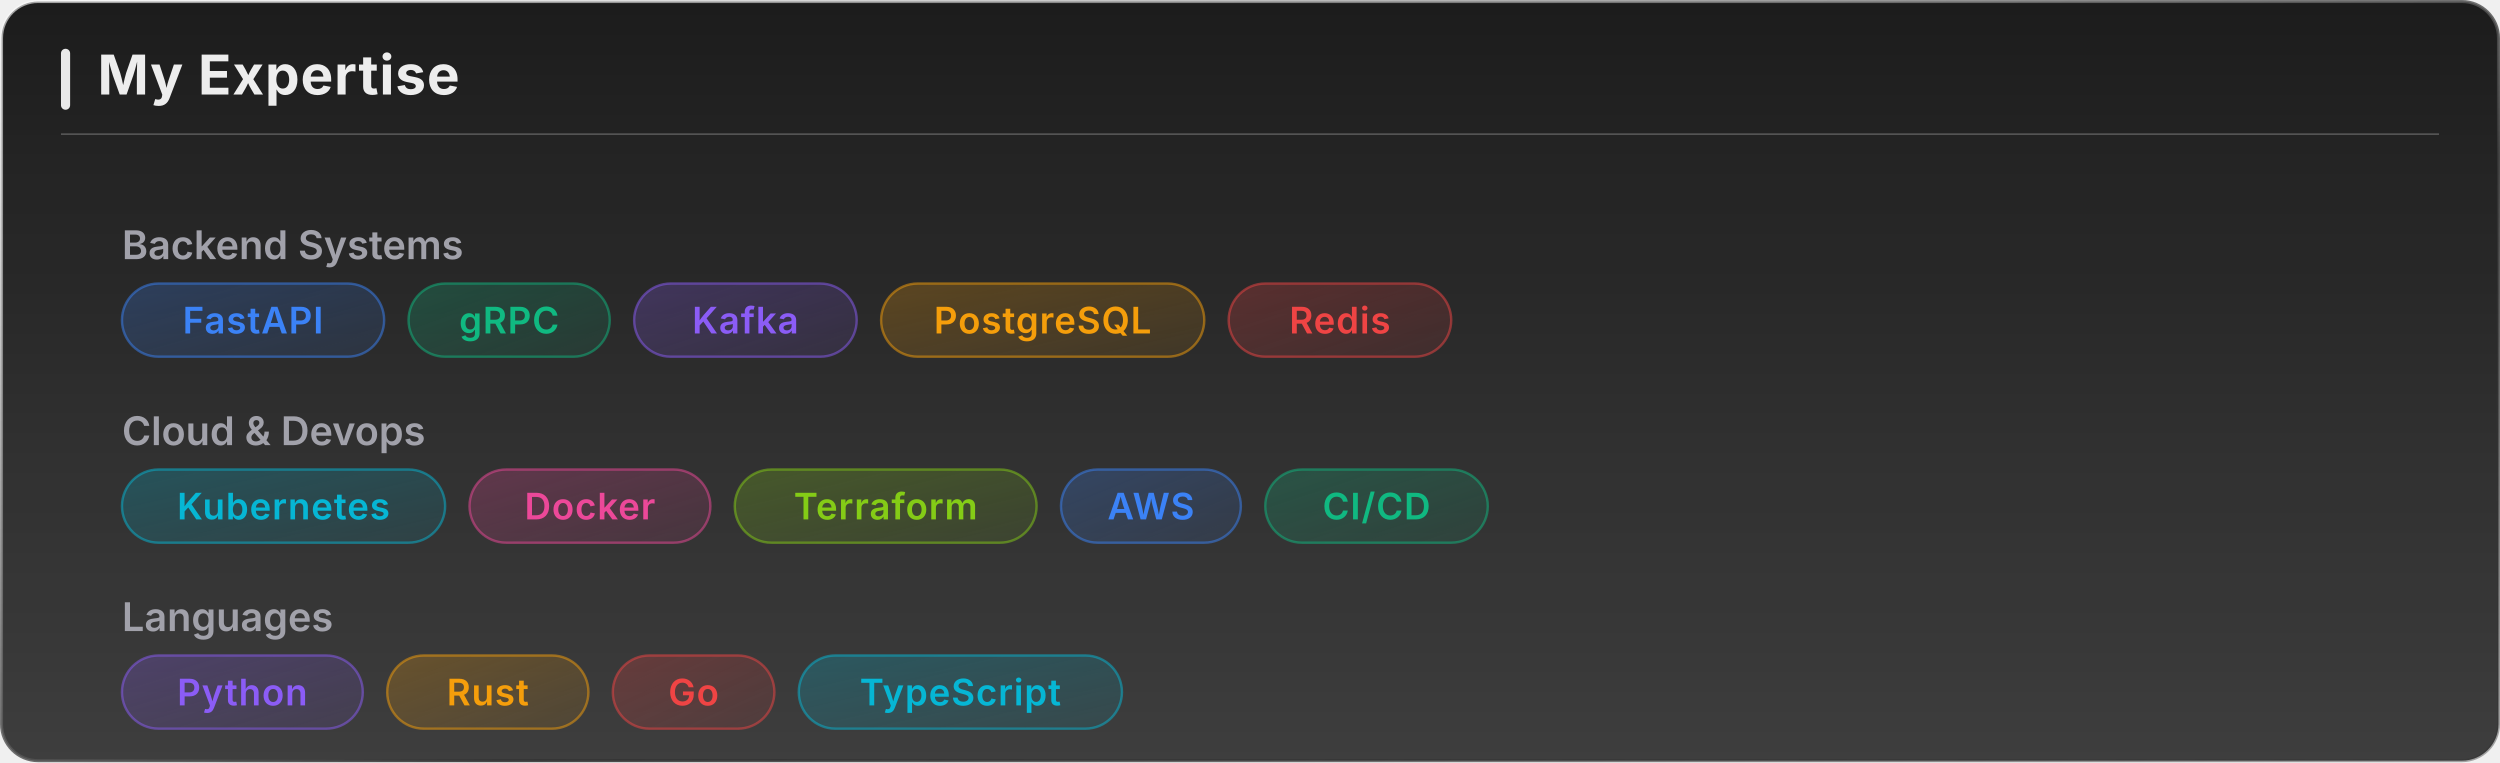
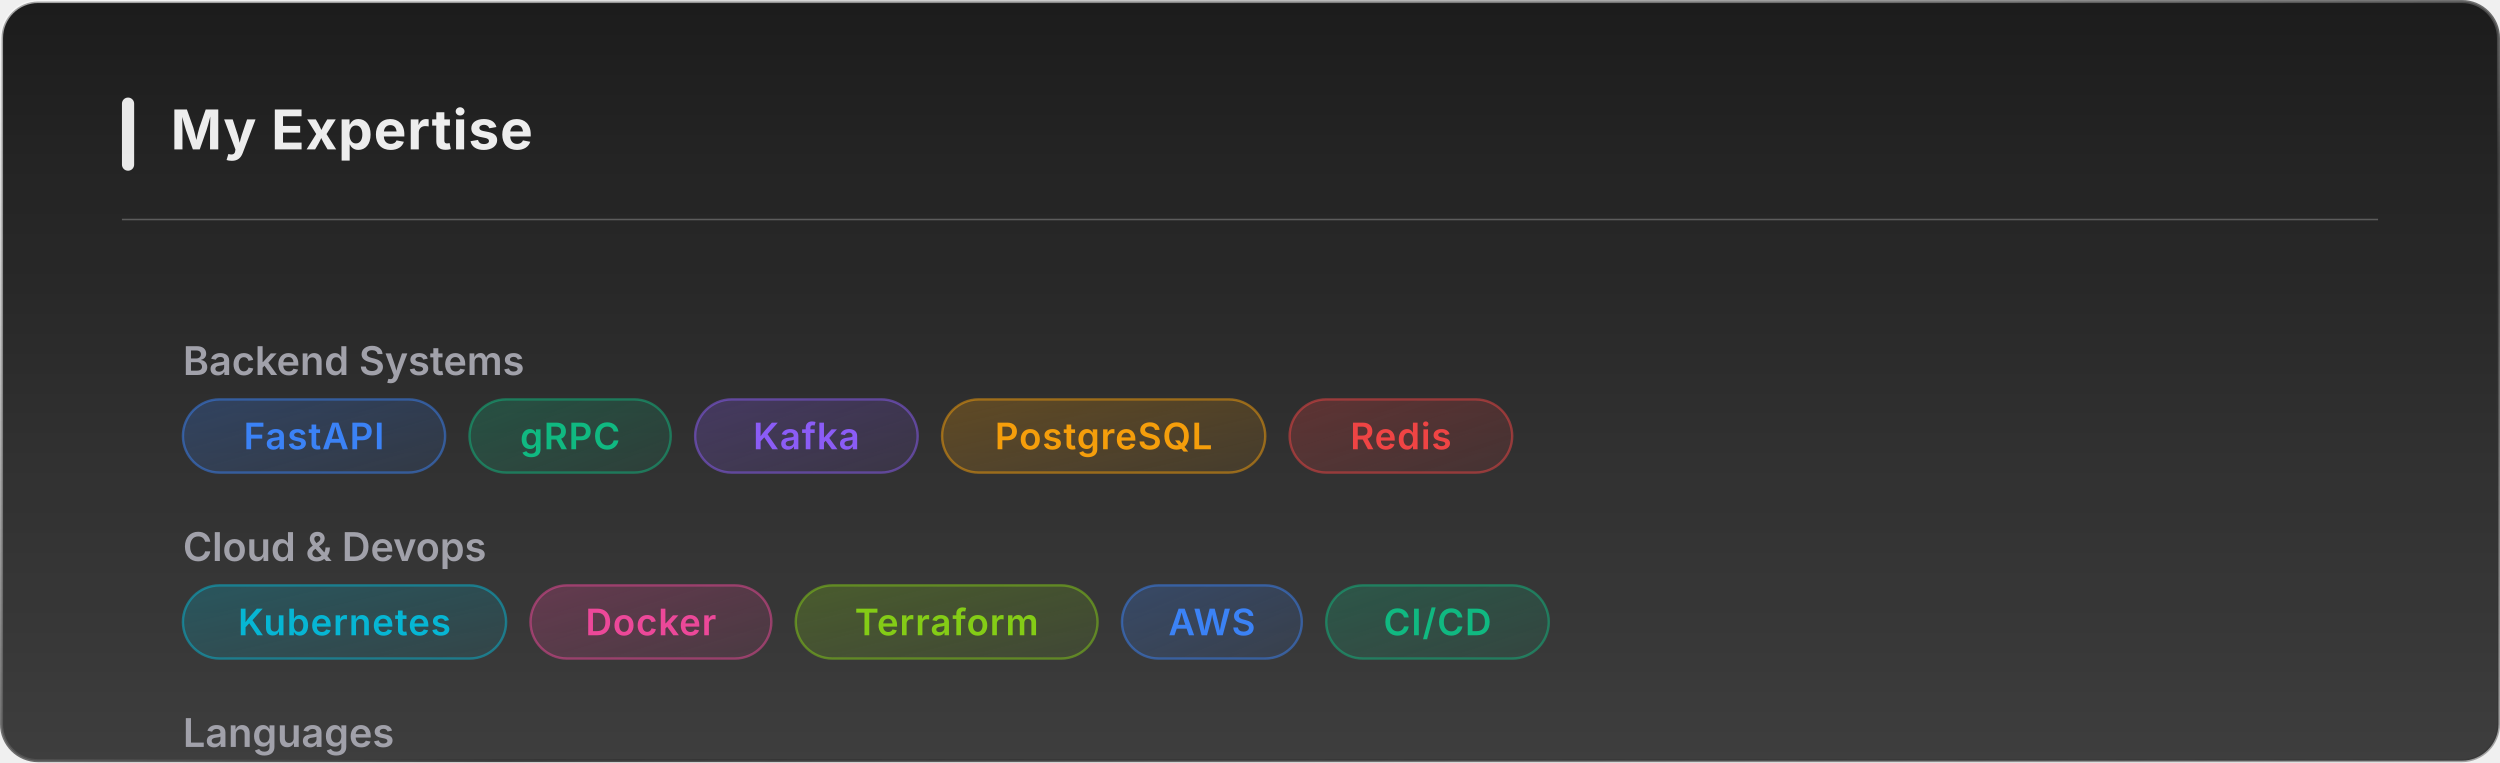
<svg xmlns="http://www.w3.org/2000/svg" width="820" height="250" viewBox="0 0 820 250" role="img">
  <defs>
    <linearGradient id="pf-progress-grad" x1="0%" y1="0%" x2="100%" y2="0%">
      <stop offset="0%" stop-color="#FFFFFF" stop-opacity="0.75" />
      <stop offset="70%" stop-color="#FFFFFF" />
      <stop offset="100%" stop-color="#0070F3" stop-opacity="0.9" />
    </linearGradient>
    <linearGradient id="pf-card-border" x1="0%" y1="0%" x2="100%" y2="100%">
      <stop offset="0%" stop-color="#FFFFFF" stop-opacity="0.6" />
      <stop offset="60%" stop-color="#333333" stop-opacity="0.9" />
      <stop offset="100%" stop-color="#333333" stop-opacity="0.4" />
    </linearGradient>
    <linearGradient id="pf-card-bg" x1="0%" y1="0%" x2="0%" y2="100%">
      <stop offset="0%" stop-color="#111111" stop-opacity="0.95" />
      <stop offset="100%" stop-color="#111111" stop-opacity="0.8" />
    </linearGradient>
    <linearGradient id="pf-card-gradient" x1="0%" y1="0%" x2="100%" y2="0%">
      <stop offset="0%" stop-color="#3b0918" />
      <stop offset="50%" stop-color="#1e1333" />
      <stop offset="100%" stop-color="#091629" />
    </linearGradient>
    <linearGradient id="pf-track-bg" x1="0%" y1="0%" x2="100%" y2="0%">
      <stop offset="0%" stop-color="#A1A1AA" stop-opacity="0.15" />
      <stop offset="100%" stop-color="#A1A1AA" stop-opacity="0.08" />
    </linearGradient>
    <linearGradient id="pf-badge-0" x1="0%" y1="0%" x2="100%" y2="100%">
      <stop offset="0%" stop-color="#3B82F6" stop-opacity="0.25" />
      <stop offset="100%" stop-color="#3B82F6" stop-opacity="0.1" />
    </linearGradient>
    <linearGradient id="pf-badge-1" x1="0%" y1="0%" x2="100%" y2="100%">
      <stop offset="0%" stop-color="#10B981" stop-opacity="0.25" />
      <stop offset="100%" stop-color="#10B981" stop-opacity="0.1" />
    </linearGradient>
    <linearGradient id="pf-badge-2" x1="0%" y1="0%" x2="100%" y2="100%">
      <stop offset="0%" stop-color="#8B5CF6" stop-opacity="0.25" />
      <stop offset="100%" stop-color="#8B5CF6" stop-opacity="0.1" />
    </linearGradient>
    <linearGradient id="pf-badge-3" x1="0%" y1="0%" x2="100%" y2="100%">
      <stop offset="0%" stop-color="#F59E0B" stop-opacity="0.25" />
      <stop offset="100%" stop-color="#F59E0B" stop-opacity="0.1" />
    </linearGradient>
    <linearGradient id="pf-badge-4" x1="0%" y1="0%" x2="100%" y2="100%">
      <stop offset="0%" stop-color="#EF4444" stop-opacity="0.25" />
      <stop offset="100%" stop-color="#EF4444" stop-opacity="0.1" />
    </linearGradient>
    <linearGradient id="pf-badge-5" x1="0%" y1="0%" x2="100%" y2="100%">
      <stop offset="0%" stop-color="#06B6D4" stop-opacity="0.25" />
      <stop offset="100%" stop-color="#06B6D4" stop-opacity="0.1" />
    </linearGradient>
    <linearGradient id="pf-badge-6" x1="0%" y1="0%" x2="100%" y2="100%">
      <stop offset="0%" stop-color="#EC4899" stop-opacity="0.25" />
      <stop offset="100%" stop-color="#EC4899" stop-opacity="0.1" />
    </linearGradient>
    <linearGradient id="pf-badge-7" x1="0%" y1="0%" x2="100%" y2="100%">
      <stop offset="0%" stop-color="#84CC16" stop-opacity="0.25" />
      <stop offset="100%" stop-color="#84CC16" stop-opacity="0.1" />
    </linearGradient>
  </defs>
  <svg x="0" y="0" width="820" height="250" viewBox="0 0 820 250" fill="none" role="group">
    <rect x="0.5" y="0.5" width="819" height="249" fill="url(#pf-card-bg)" stroke="url(#pf-card-border)" stroke-width="1" rx="12" />
-     <rect x="20" y="16" width="3" height="20" rx="1.5" fill="#FFFFFF" opacity="0.9" />
-     <text x="32" y="31" font-family="Inter, 'SF Pro Display', -apple-system, sans-serif" font-size="18" font-weight="700" fill="#EDEDED" letter-spacing="0.3">My Expertise</text>
-     <line x1="20" y1="44" x2="800" y2="44" stroke="#FFFFFF" stroke-width="0.5" stroke-opacity="0.25" />
-     <text x="40" y="85" font-family="Inter, 'SF Pro Display', -apple-system, sans-serif" font-size="13" font-weight="600" fill="#A1A1AA">Backend Systems</text>
+     <rect x="40" y="32" width="4" height="24" rx="2" fill="#FFFFFF" opacity="0.9" />
+     <text x="56" y="49" font-family="Inter, 'SF Pro Display', -apple-system, sans-serif" font-size="18" font-weight="700" fill="#EDEDED" letter-spacing="0.3">My Expertise</text>
+     <line x1="40" y1="72" x2="780" y2="72" stroke="#FFFFFF" stroke-width="0.5" stroke-opacity="0.25" />
+     <text x="60" y="123" font-family="Inter, 'SF Pro Display', -apple-system, sans-serif" font-size="13" font-weight="600" fill="#A1A1AA">Backend Systems</text>
    <g role="term">
-       <rect x="40" y="93" width="86" height="24" rx="12" fill="url(#pf-badge-0)" stroke="#3B82F6" stroke-width="0.8" stroke-opacity="0.5" />
-       <text x="83.0" y="105.0" font-family="Inter, 'SF Pro Display', -apple-system, sans-serif" font-size="12" fill="#3B82F6" text-anchor="middle" dominant-baseline="central" font-weight="600" letter-spacing="0.3">FastAPI</text>
+       <rect x="60" y="131" width="86" height="24" rx="12" fill="url(#pf-badge-0)" stroke="#3B82F6" stroke-width="0.8" stroke-opacity="0.5" />
+       <text x="103.0" y="143.0" font-family="Inter, 'SF Pro Display', -apple-system, sans-serif" font-size="12" fill="#3B82F6" text-anchor="middle" dominant-baseline="central" font-weight="600" letter-spacing="0.3">FastAPI</text>
    </g>
    <g role="term">
-       <rect x="134" y="93" width="66" height="24" rx="12" fill="url(#pf-badge-1)" stroke="#10B981" stroke-width="0.8" stroke-opacity="0.5" />
-       <text x="167.0" y="105.0" font-family="Inter, 'SF Pro Display', -apple-system, sans-serif" font-size="12" fill="#10B981" text-anchor="middle" dominant-baseline="central" font-weight="600" letter-spacing="0.3">gRPC</text>
+       <rect x="154" y="131" width="66" height="24" rx="12" fill="url(#pf-badge-1)" stroke="#10B981" stroke-width="0.8" stroke-opacity="0.5" />
+       <text x="187.0" y="143.0" font-family="Inter, 'SF Pro Display', -apple-system, sans-serif" font-size="12" fill="#10B981" text-anchor="middle" dominant-baseline="central" font-weight="600" letter-spacing="0.3">gRPC</text>
    </g>
    <g role="term">
-       <rect x="208" y="93" width="73" height="24" rx="12" fill="url(#pf-badge-2)" stroke="#8B5CF6" stroke-width="0.8" stroke-opacity="0.5" />
-       <text x="244.5" y="105.0" font-family="Inter, 'SF Pro Display', -apple-system, sans-serif" font-size="12" fill="#8B5CF6" text-anchor="middle" dominant-baseline="central" font-weight="600" letter-spacing="0.3">Kafka</text>
+       <rect x="228" y="131" width="73" height="24" rx="12" fill="url(#pf-badge-2)" stroke="#8B5CF6" stroke-width="0.8" stroke-opacity="0.5" />
+       <text x="264.5" y="143.0" font-family="Inter, 'SF Pro Display', -apple-system, sans-serif" font-size="12" fill="#8B5CF6" text-anchor="middle" dominant-baseline="central" font-weight="600" letter-spacing="0.3">Kafka</text>
    </g>
    <g role="term">
-       <rect x="289" y="93" width="106" height="24" rx="12" fill="url(#pf-badge-3)" stroke="#F59E0B" stroke-width="0.8" stroke-opacity="0.5" />
-       <text x="342.0" y="105.0" font-family="Inter, 'SF Pro Display', -apple-system, sans-serif" font-size="12" fill="#F59E0B" text-anchor="middle" dominant-baseline="central" font-weight="600" letter-spacing="0.3">PostgreSQL</text>
+       <rect x="309" y="131" width="106" height="24" rx="12" fill="url(#pf-badge-3)" stroke="#F59E0B" stroke-width="0.8" stroke-opacity="0.5" />
+       <text x="362.0" y="143.0" font-family="Inter, 'SF Pro Display', -apple-system, sans-serif" font-size="12" fill="#F59E0B" text-anchor="middle" dominant-baseline="central" font-weight="600" letter-spacing="0.3">PostgreSQL</text>
    </g>
    <g role="term">
-       <rect x="403" y="93" width="73" height="24" rx="12" fill="url(#pf-badge-4)" stroke="#EF4444" stroke-width="0.8" stroke-opacity="0.5" />
-       <text x="439.5" y="105.0" font-family="Inter, 'SF Pro Display', -apple-system, sans-serif" font-size="12" fill="#EF4444" text-anchor="middle" dominant-baseline="central" font-weight="600" letter-spacing="0.3">Redis</text>
+       <rect x="423" y="131" width="73" height="24" rx="12" fill="url(#pf-badge-4)" stroke="#EF4444" stroke-width="0.8" stroke-opacity="0.5" />
+       <text x="459.5" y="143.0" font-family="Inter, 'SF Pro Display', -apple-system, sans-serif" font-size="12" fill="#EF4444" text-anchor="middle" dominant-baseline="central" font-weight="600" letter-spacing="0.3">Redis</text>
    </g>
-     <text x="40" y="146" font-family="Inter, 'SF Pro Display', -apple-system, sans-serif" font-size="13" font-weight="600" fill="#A1A1AA">Cloud &amp; Devops</text>
+     <text x="60" y="184" font-family="Inter, 'SF Pro Display', -apple-system, sans-serif" font-size="13" font-weight="600" fill="#A1A1AA">Cloud &amp; Devops</text>
    <g role="term">
-       <rect x="40" y="154" width="106" height="24" rx="12" fill="url(#pf-badge-5)" stroke="#06B6D4" stroke-width="0.8" stroke-opacity="0.5" />
-       <text x="93.0" y="166.0" font-family="Inter, 'SF Pro Display', -apple-system, sans-serif" font-size="12" fill="#06B6D4" text-anchor="middle" dominant-baseline="central" font-weight="600" letter-spacing="0.3">Kubernetes</text>
+       <rect x="60" y="192" width="106" height="24" rx="12" fill="url(#pf-badge-5)" stroke="#06B6D4" stroke-width="0.8" stroke-opacity="0.5" />
+       <text x="113.0" y="204.0" font-family="Inter, 'SF Pro Display', -apple-system, sans-serif" font-size="12" fill="#06B6D4" text-anchor="middle" dominant-baseline="central" font-weight="600" letter-spacing="0.3">Kubernetes</text>
    </g>
    <g role="term">
-       <rect x="154" y="154" width="79" height="24" rx="12" fill="url(#pf-badge-6)" stroke="#EC4899" stroke-width="0.8" stroke-opacity="0.5" />
-       <text x="193.5" y="166.0" font-family="Inter, 'SF Pro Display', -apple-system, sans-serif" font-size="12" fill="#EC4899" text-anchor="middle" dominant-baseline="central" font-weight="600" letter-spacing="0.3">Docker</text>
+       <rect x="174" y="192" width="79" height="24" rx="12" fill="url(#pf-badge-6)" stroke="#EC4899" stroke-width="0.8" stroke-opacity="0.5" />
+       <text x="213.5" y="204.0" font-family="Inter, 'SF Pro Display', -apple-system, sans-serif" font-size="12" fill="#EC4899" text-anchor="middle" dominant-baseline="central" font-weight="600" letter-spacing="0.3">Docker</text>
    </g>
    <g role="term">
-       <rect x="241" y="154" width="99" height="24" rx="12" fill="url(#pf-badge-7)" stroke="#84CC16" stroke-width="0.8" stroke-opacity="0.5" />
-       <text x="290.5" y="166.0" font-family="Inter, 'SF Pro Display', -apple-system, sans-serif" font-size="12" fill="#84CC16" text-anchor="middle" dominant-baseline="central" font-weight="600" letter-spacing="0.3">Terraform</text>
+       <rect x="261" y="192" width="99" height="24" rx="12" fill="url(#pf-badge-7)" stroke="#84CC16" stroke-width="0.8" stroke-opacity="0.5" />
+       <text x="310.5" y="204.0" font-family="Inter, 'SF Pro Display', -apple-system, sans-serif" font-size="12" fill="#84CC16" text-anchor="middle" dominant-baseline="central" font-weight="600" letter-spacing="0.3">Terraform</text>
    </g>
    <g role="term">
-       <rect x="348" y="154" width="59" height="24" rx="12" fill="url(#pf-badge-0)" stroke="#3B82F6" stroke-width="0.8" stroke-opacity="0.5" />
-       <text x="377.5" y="166.0" font-family="Inter, 'SF Pro Display', -apple-system, sans-serif" font-size="12" fill="#3B82F6" text-anchor="middle" dominant-baseline="central" font-weight="600" letter-spacing="0.3">AWS</text>
+       <rect x="368" y="192" width="59" height="24" rx="12" fill="url(#pf-badge-0)" stroke="#3B82F6" stroke-width="0.8" stroke-opacity="0.5" />
+       <text x="397.5" y="204.0" font-family="Inter, 'SF Pro Display', -apple-system, sans-serif" font-size="12" fill="#3B82F6" text-anchor="middle" dominant-baseline="central" font-weight="600" letter-spacing="0.3">AWS</text>
    </g>
    <g role="term">
-       <rect x="415" y="154" width="73" height="24" rx="12" fill="url(#pf-badge-1)" stroke="#10B981" stroke-width="0.8" stroke-opacity="0.5" />
-       <text x="451.5" y="166.0" font-family="Inter, 'SF Pro Display', -apple-system, sans-serif" font-size="12" fill="#10B981" text-anchor="middle" dominant-baseline="central" font-weight="600" letter-spacing="0.3">CI/CD</text>
+       <rect x="435" y="192" width="73" height="24" rx="12" fill="url(#pf-badge-1)" stroke="#10B981" stroke-width="0.8" stroke-opacity="0.5" />
+       <text x="471.5" y="204.0" font-family="Inter, 'SF Pro Display', -apple-system, sans-serif" font-size="12" fill="#10B981" text-anchor="middle" dominant-baseline="central" font-weight="600" letter-spacing="0.3">CI/CD</text>
    </g>
-     <text x="40" y="207" font-family="Inter, 'SF Pro Display', -apple-system, sans-serif" font-size="13" font-weight="600" fill="#A1A1AA">Languages</text>
+     <text x="60" y="245" font-family="Inter, 'SF Pro Display', -apple-system, sans-serif" font-size="13" font-weight="600" fill="#A1A1AA">Languages</text>
    <g role="term">
-       <rect x="40" y="215" width="79" height="24" rx="12" fill="url(#pf-badge-2)" stroke="#8B5CF6" stroke-width="0.8" stroke-opacity="0.5" />
-       <text x="79.5" y="227.0" font-family="Inter, 'SF Pro Display', -apple-system, sans-serif" font-size="12" fill="#8B5CF6" text-anchor="middle" dominant-baseline="central" font-weight="600" letter-spacing="0.3">Python</text>
+       <rect x="60" y="253" width="79" height="24" rx="12" fill="url(#pf-badge-2)" stroke="#8B5CF6" stroke-width="0.8" stroke-opacity="0.5" />
+       <text x="99.5" y="265.0" font-family="Inter, 'SF Pro Display', -apple-system, sans-serif" font-size="12" fill="#8B5CF6" text-anchor="middle" dominant-baseline="central" font-weight="600" letter-spacing="0.3">Python</text>
    </g>
    <g role="term">
-       <rect x="127" y="215" width="66" height="24" rx="12" fill="url(#pf-badge-3)" stroke="#F59E0B" stroke-width="0.8" stroke-opacity="0.5" />
-       <text x="160.0" y="227.0" font-family="Inter, 'SF Pro Display', -apple-system, sans-serif" font-size="12" fill="#F59E0B" text-anchor="middle" dominant-baseline="central" font-weight="600" letter-spacing="0.3">Rust</text>
+       <rect x="147" y="253" width="66" height="24" rx="12" fill="url(#pf-badge-3)" stroke="#F59E0B" stroke-width="0.8" stroke-opacity="0.5" />
+       <text x="180.0" y="265.0" font-family="Inter, 'SF Pro Display', -apple-system, sans-serif" font-size="12" fill="#F59E0B" text-anchor="middle" dominant-baseline="central" font-weight="600" letter-spacing="0.3">Rust</text>
    </g>
    <g role="term">
-       <rect x="201" y="215" width="53" height="24" rx="12" fill="url(#pf-badge-4)" stroke="#EF4444" stroke-width="0.8" stroke-opacity="0.5" />
-       <text x="227.5" y="227.0" font-family="Inter, 'SF Pro Display', -apple-system, sans-serif" font-size="12" fill="#EF4444" text-anchor="middle" dominant-baseline="central" font-weight="600" letter-spacing="0.3">Go</text>
+       <rect x="221" y="253" width="53" height="24" rx="12" fill="url(#pf-badge-4)" stroke="#EF4444" stroke-width="0.8" stroke-opacity="0.5" />
+       <text x="247.5" y="265.0" font-family="Inter, 'SF Pro Display', -apple-system, sans-serif" font-size="12" fill="#EF4444" text-anchor="middle" dominant-baseline="central" font-weight="600" letter-spacing="0.3">Go</text>
    </g>
    <g role="term">
-       <rect x="262" y="215" width="106" height="24" rx="12" fill="url(#pf-badge-5)" stroke="#06B6D4" stroke-width="0.8" stroke-opacity="0.5" />
-       <text x="315.0" y="227.0" font-family="Inter, 'SF Pro Display', -apple-system, sans-serif" font-size="12" fill="#06B6D4" text-anchor="middle" dominant-baseline="central" font-weight="600" letter-spacing="0.3">TypeScript</text>
+       <rect x="282" y="253" width="106" height="24" rx="12" fill="url(#pf-badge-5)" stroke="#06B6D4" stroke-width="0.8" stroke-opacity="0.5" />
+       <text x="335.0" y="265.0" font-family="Inter, 'SF Pro Display', -apple-system, sans-serif" font-size="12" fill="#06B6D4" text-anchor="middle" dominant-baseline="central" font-weight="600" letter-spacing="0.3">TypeScript</text>
    </g>
  </svg>
</svg>
